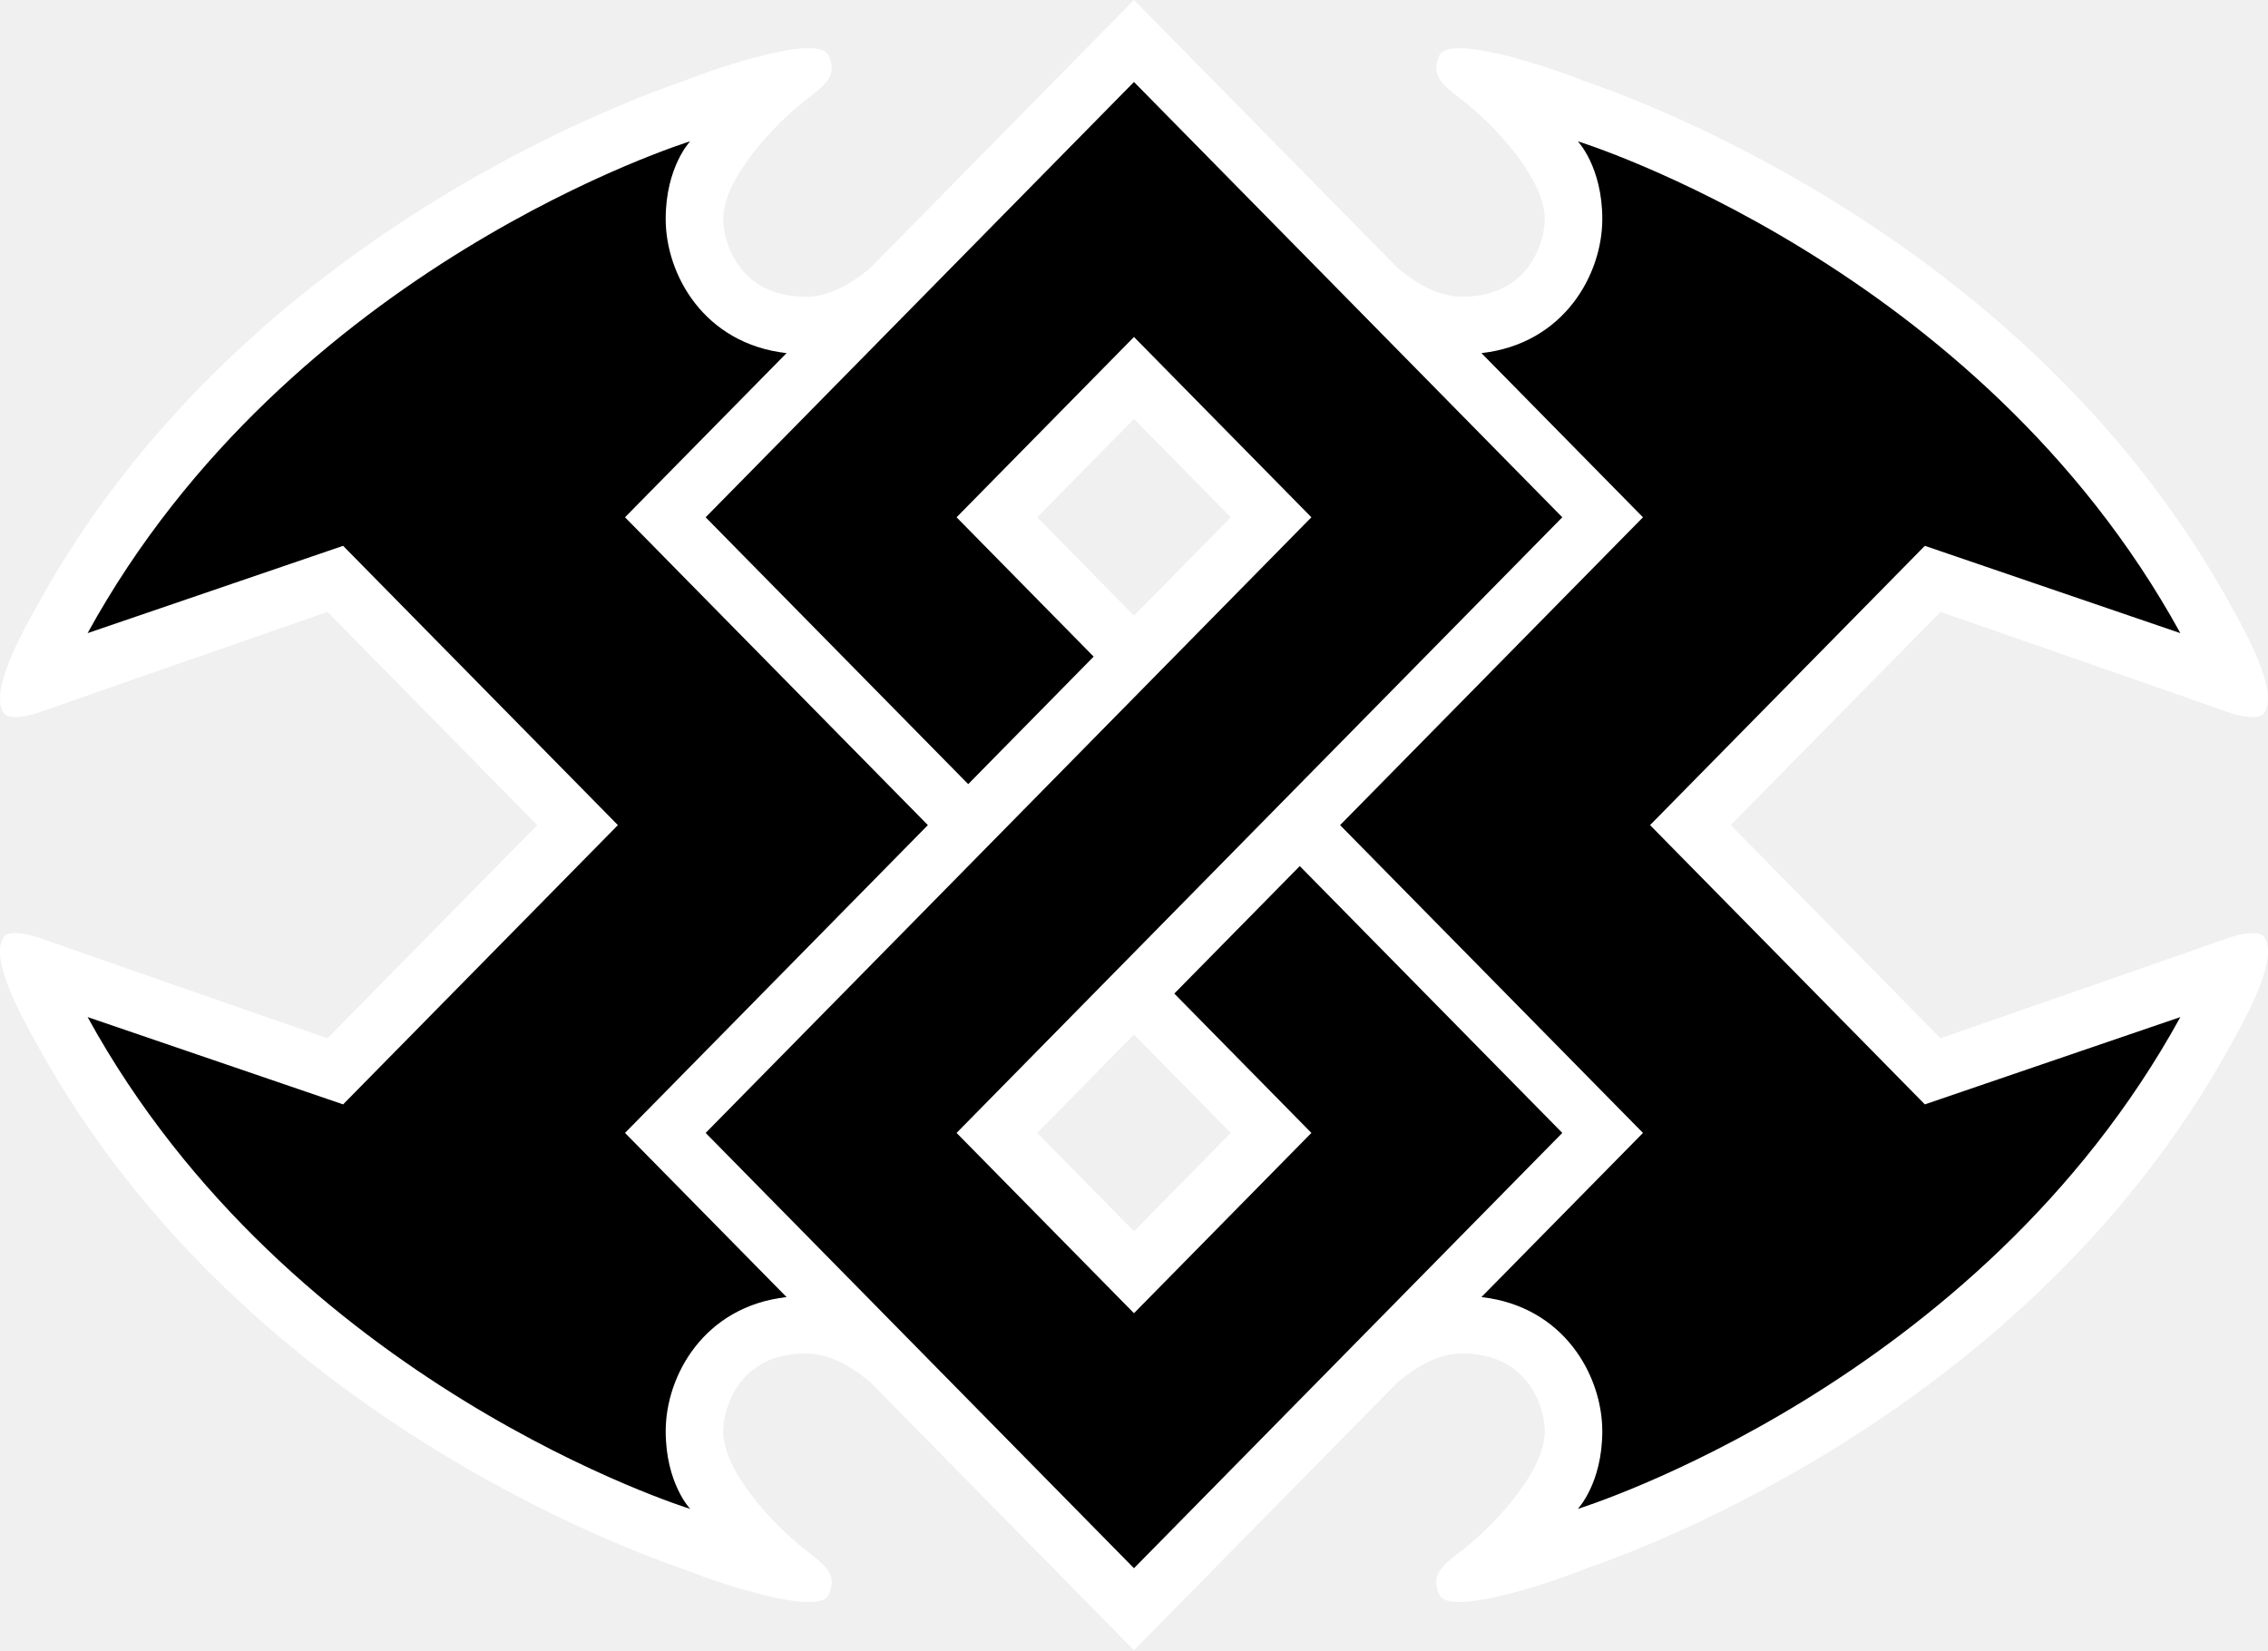
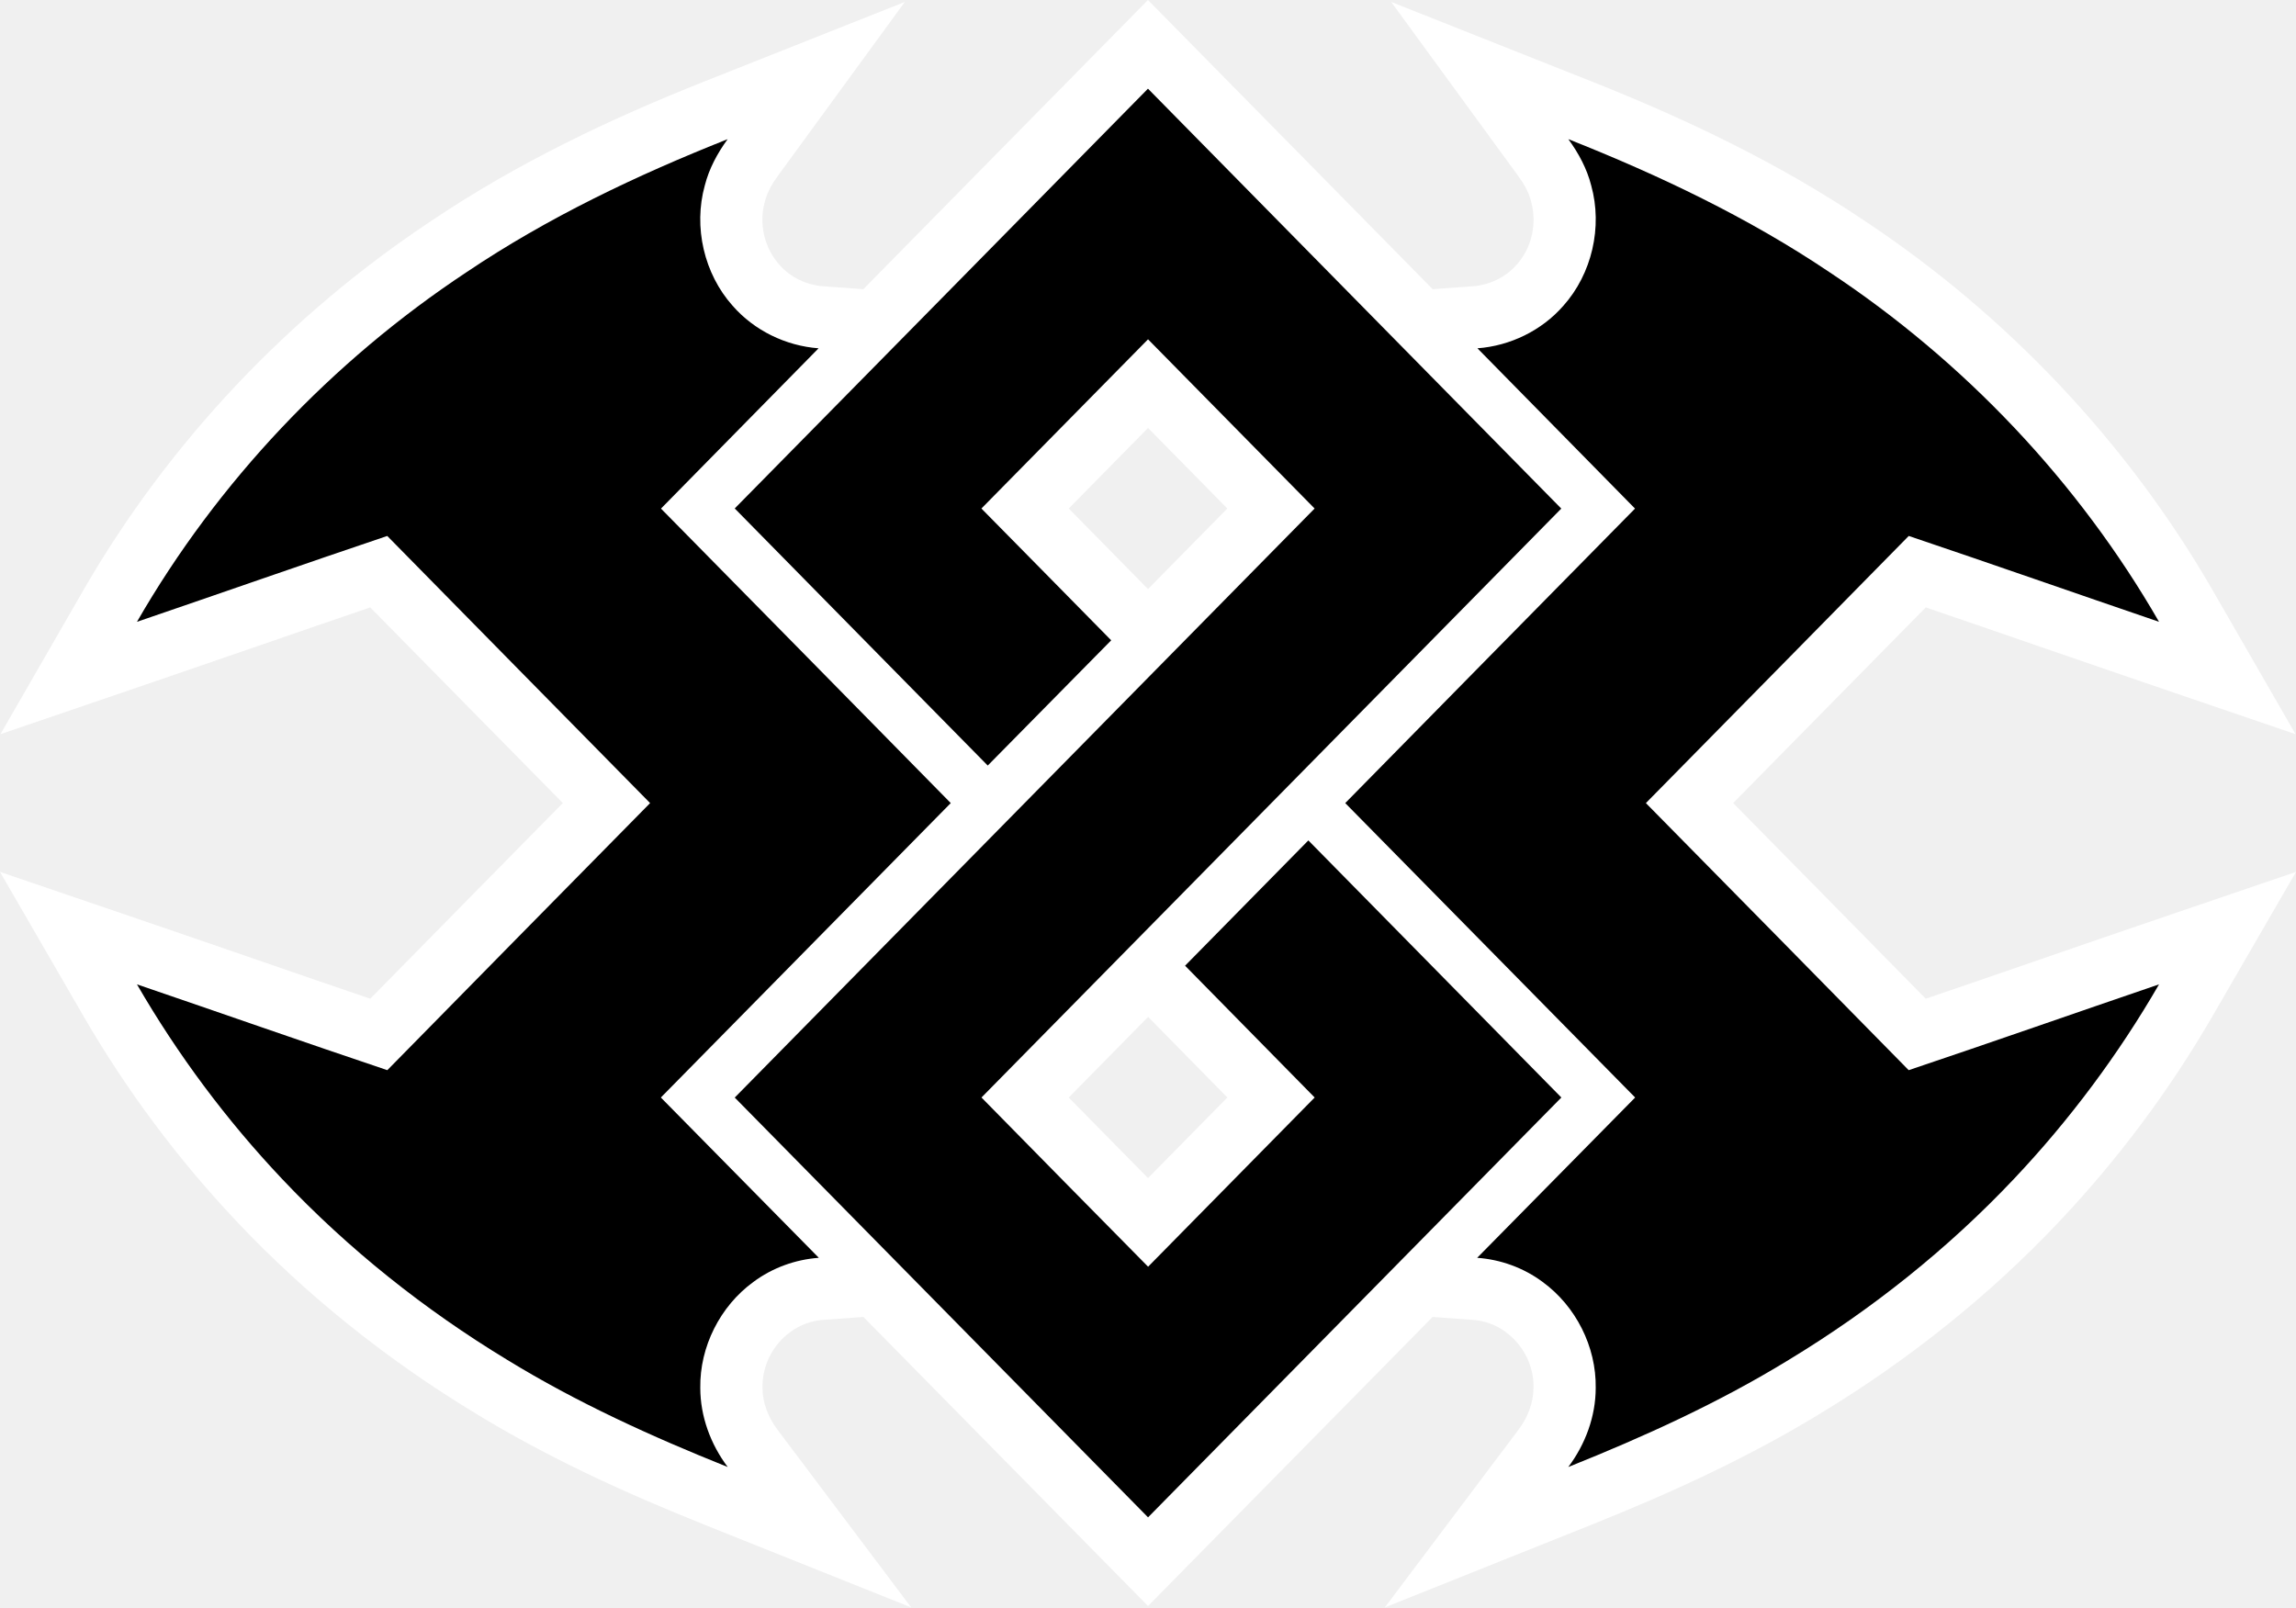
- <svg xmlns="http://www.w3.org/2000/svg" version="1.1" id="svg8" x="0px" y="0px" width="240.501" height="175.002" viewBox="0 0 240.501 175.002" enable-background="new 0 0 246 180" xml:space="preserve">
-   <defs id="defs2" />
-   <g id="g2" transform="translate(-2.440621,-2.055)">
-     <g id="g1">
-       <path fill="#ffffff" d="m 238.418,101.629 c -2.813,1.021 -30.205,10.533 -30.205,10.533 L 185.969,89.555 208.213,66.947 c 0,0 27.395,9.512 30.205,10.531 1.859,0.676 3.568,0.851 4.037,0.296 1.881,-2.217 -2.25,-9.308 -3.462,-11.513 C 216.613,25.506 172.019,11.273 170.242,10.566 166.929,9.25 156.135,5.584 155.075,7.931 c -0.864,1.921 -0.037,2.86 2.146,4.516 3.713,2.816 9.03,8.598 9.03,12.833 0,2.292 -1.571,8.241 -8.749,8.241 -2.352,0 -4.544,-1.163 -6.757,-2.952 L 122.689,2.055 94.636,30.567 c -2.215,1.79 -4.408,2.955 -6.759,2.955 -7.177,0 -8.75,-5.949 -8.75,-8.241 0,-4.235 5.319,-10.017 9.032,-12.833 C 90.341,10.792 91.17,9.853 90.305,7.932 89.246,5.585 78.45,9.251 75.138,10.567 73.359,11.274 28.767,25.506 6.387,66.262 5.176,68.467 1.043,75.558 2.924,77.775 c 0.469,0.554 2.178,0.38 4.037,-0.296 2.813,-1.02 30.206,-10.531 30.206,-10.531 l 22.244,22.608 -22.244,22.607 c 0,0 -27.393,-9.513 -30.206,-10.533 -1.859,-0.675 -3.568,-0.848 -4.037,-0.296 -1.881,2.221 2.251,9.309 3.463,11.514 22.38,40.756 66.972,54.987 68.751,55.696 3.312,1.315 14.107,4.981 15.167,2.633 0.866,-1.921 0.037,-2.86 -2.146,-4.517 -3.713,-2.815 -9.032,-8.598 -9.032,-12.832 0,-2.293 1.573,-8.241 8.75,-8.241 2.35,0 4.543,1.162 6.757,2.951 l 28.058,28.519 28.056,-28.521 c 2.213,-1.787 4.405,-2.949 6.757,-2.949 7.178,0 8.749,5.948 8.749,8.241 0,4.234 -5.317,10.017 -9.03,12.832 -2.184,1.656 -3.011,2.596 -2.146,4.517 1.06,2.349 11.854,-1.317 15.167,-2.633 1.777,-0.709 46.371,-14.94 68.751,-55.696 1.212,-2.205 5.343,-9.293 3.462,-11.514 -0.47,-0.552 -2.179,-0.379 -4.04,0.295 z m -105.466,-44.717 -10.263,10.43 -10.26,-10.431 10.26,-10.43 z m -20.522,65.287 10.26,-10.432 10.262,10.432 -10.262,10.431 z" id="path1" />
-     </g>
-     <path d="m 68.718,122.199 17.129,17.408 c -8.754,0.99 -12.815,8.338 -12.815,14.221 0,5.533 2.596,8.242 2.596,8.242 0,0 -42.448,-13.097 -63.898,-52.157 L 38.824,119.172 67.963,89.556 38.824,59.939 11.73,69.197 C 33.18,30.134 75.627,17.039 75.627,17.039 c 0,0 -2.596,2.71 -2.596,8.242 0,5.883 4.061,13.232 12.815,14.221 l -17.129,17.41 32.116,32.644 z m 107.944,0 -17.128,17.408 c 8.755,0.99 12.815,8.338 12.815,14.221 0,5.533 -2.598,8.242 -2.598,8.242 0,0 42.448,-13.098 63.898,-52.157 l -27.096,9.259 -29.139,-29.616 29.139,-29.616 27.096,9.258 C 212.2,30.136 169.752,17.04 169.752,17.04 c 0,0 2.598,2.71 2.598,8.242 0,5.883 -4.062,13.232 -12.815,14.221 l 17.128,17.41 -32.118,32.644 z m -49.698,-14.778 14.538,14.777 -18.813,19.12 -18.813,-19.12 64.232,-65.287 -45.42,-46.164 -45.42,46.165 27.842,28.298 13.303,-13.523 -14.537,-14.775 18.813,-19.122 18.813,19.122 -64.233,65.287 45.42,46.164 45.42,-46.164 L 140.27,93.9 Z" id="path2" />
+ <svg xmlns="http://www.w3.org/2000/svg" id="Layer_2" width="295.235" height="206.708" viewBox="0 0 295.235 206.708">
+   <defs>
+     <style>.cls-1{fill:#fff;fill-rule:evenodd;}</style>
+   </defs>
+   <g id="Layer_1-2">
+     <path class="cls-1" d="M111.012,37.19l-5.169-.379c-2.132-.157-4.2-1.136-5.607-2.749l-.031-.036c-1.933-2.163-2.637-5.276-1.873-8.025l.023-.084c.323-1.265.956-2.324,1.673-3.306L116.346.249l-25.731,10.21c-12.224,4.851-24.156,10.546-35.088,17.902-18.326,12.137-33.859,28.533-44.847,47.608L.059,94.409l20.138-6.876c9.144-3.121,18.264-6.308,27.41-9.424,8.248,8.394,16.511,16.773,24.765,25.161-8.259,8.386-16.518,16.767-24.763,25.162-9.145-3.106-18.264-6.298-27.413-9.42L0,112.123l10.689,18.468c5.535,9.564,12.18,18.482,19.764,26.504,9.011,9.544,19.376,17.795,30.594,24.6,9.366,5.739,19.376,10.31,29.554,14.383l26.563,10.63-17.197-22.866c-1.161-1.543-1.92-3.424-1.92-5.364v-.061c-.043-2.795,1.328-5.485,3.532-7.093l.036-.026c1.254-.937,2.737-1.46,4.252-1.57l5.156-.373,30.899,31.386,5.702,5.788,5.699-5.791,30.892-31.383,5.152.373c1.515.11,2.998.633,4.217,1.543l.036.027c2.24,1.634,3.61,4.324,3.568,7.058l-.001.061c0,2.001-.759,3.882-1.92,5.425l-17.196,22.866,26.562-10.63c10.179-4.073,20.189-8.644,29.555-14.383,11.218-6.805,21.582-15.056,30.594-24.6,7.583-8.022,14.229-16.94,19.764-26.504l10.689-18.468-20.196,6.889c-9.149,3.122-18.268,6.314-27.414,9.42-8.244-8.395-16.504-16.776-24.762-25.162,8.254-8.388,16.516-16.767,24.764-25.161,9.147,3.116,18.267,6.303,27.41,9.424l20.138,6.876-10.621-18.44c-10.987-19.075-26.52-35.471-44.87-47.624-10.926-7.348-22.85-13.039-35.064-17.886L178.889.249l16.318,22.362c.717.982,1.35,2.041,1.651,3.222l.021.084c.787,2.833.084,5.946-1.817,8.074l-.032.035c-1.438,1.649-3.506,2.628-5.638,2.785l-5.168.379c-10.3-10.468-20.605-20.934-30.91-31.4l-5.702-5.79-5.7,5.792c-10.3,10.465-20.597,20.933-30.9,31.398ZM147.634,130.768l-10.209,10.37c3.396,3.455,6.793,6.909,10.195,10.359,3.4-3.455,6.802-6.909,10.204-10.364l-10.19-10.365ZM147.62,75.75l10.198-10.357c-3.397-3.455-6.795-6.908-10.195-10.361-3.399,3.453-6.795,6.907-10.194,10.36l10.191,10.358Z" />
+     <path d="M94.476,65.386c17.721-17.981,35.425-35.986,53.138-53.983,17.721,17.997,35.441,35.994,53.146,53.999-24.855,25.244-49.709,50.481-74.555,75.733,7.134,7.256,14.268,14.519,21.426,21.759,7.134-7.256,14.276-14.503,21.418-21.759-5.558-5.647-11.107-11.302-16.664-16.949,5.281-5.371,10.571-10.733,15.852-16.112,10.847,11.018,21.694,22.035,32.533,33.061-17.713,18.005-35.433,35.994-53.146,53.991-17.721-17.989-35.425-35.994-53.146-53.983,24.838-25.269,49.717-50.489,74.563-75.75-7.134-7.256-14.268-14.511-21.418-21.759-7.15,7.248-14.276,14.511-21.426,21.759,5.574,5.639,11.123,11.302,16.689,16.949-5.289,5.371-10.587,10.741-15.876,16.104-10.839-11.026-21.702-22.027-32.533-33.061ZM201.669,17.895c1.316,1.804,2.389,3.794,2.941,5.964,1.479,5.322.097,11.343-3.583,15.462-2.779,3.185-6.841,5.159-11.05,5.468,6.744,6.882,13.52,13.731,20.264,20.613-12.423,12.626-24.855,25.236-37.261,37.871,12.423,12.626,24.846,25.244,37.278,37.863-6.768,6.866-13.536,13.739-20.313,20.613,3.031.219,5.988,1.292,8.426,3.112,4.266,3.112,6.898,8.328,6.817,13.618,0,3.664-1.333,7.256-3.526,10.173,9.766-3.908,19.378-8.279,28.365-13.788,10.611-6.435,20.418-14.235,28.941-23.262,7.158-7.573,13.431-15.99,18.655-25.017-10.741,3.664-21.442,7.426-32.191,11.034-11.245-11.464-22.523-22.896-33.792-34.345,11.261-11.456,22.547-22.888,33.8-34.353,10.749,3.624,21.45,7.378,32.183,11.042-10.376-18.013-25.049-33.491-42.38-44.964-10.457-7.036-21.881-12.464-33.573-17.103ZM93.566,17.895c-1.316,1.804-2.389,3.794-2.941,5.964-1.479,5.322-.098,11.343,3.583,15.462,2.779,3.185,6.841,5.159,11.05,5.468-6.744,6.882-13.52,13.731-20.264,20.613,12.423,12.626,24.855,25.236,37.261,37.871-12.423,12.626-24.846,25.244-37.278,37.863,6.768,6.866,13.536,13.739,20.313,20.613-3.031.219-5.988,1.292-8.426,3.112-4.266,3.112-6.898,8.328-6.817,13.618,0,3.664,1.333,7.256,3.526,10.173-9.766-3.908-19.378-8.279-28.365-13.788-10.611-6.435-20.418-14.235-28.941-23.262-7.158-7.573-13.431-15.99-18.655-25.017,10.741,3.664,21.442,7.426,32.191,11.034,11.245-11.464,22.523-22.896,33.792-34.345-11.261-11.456-22.547-22.888-33.8-34.353-10.749,3.624-21.45,7.378-32.183,11.042,10.376-18.013,25.049-33.491,42.38-44.964,10.457-7.036,21.881-12.464,33.573-17.103ZM94.476,65.386h0v-.008.008Z" />
  </g>
</svg>
